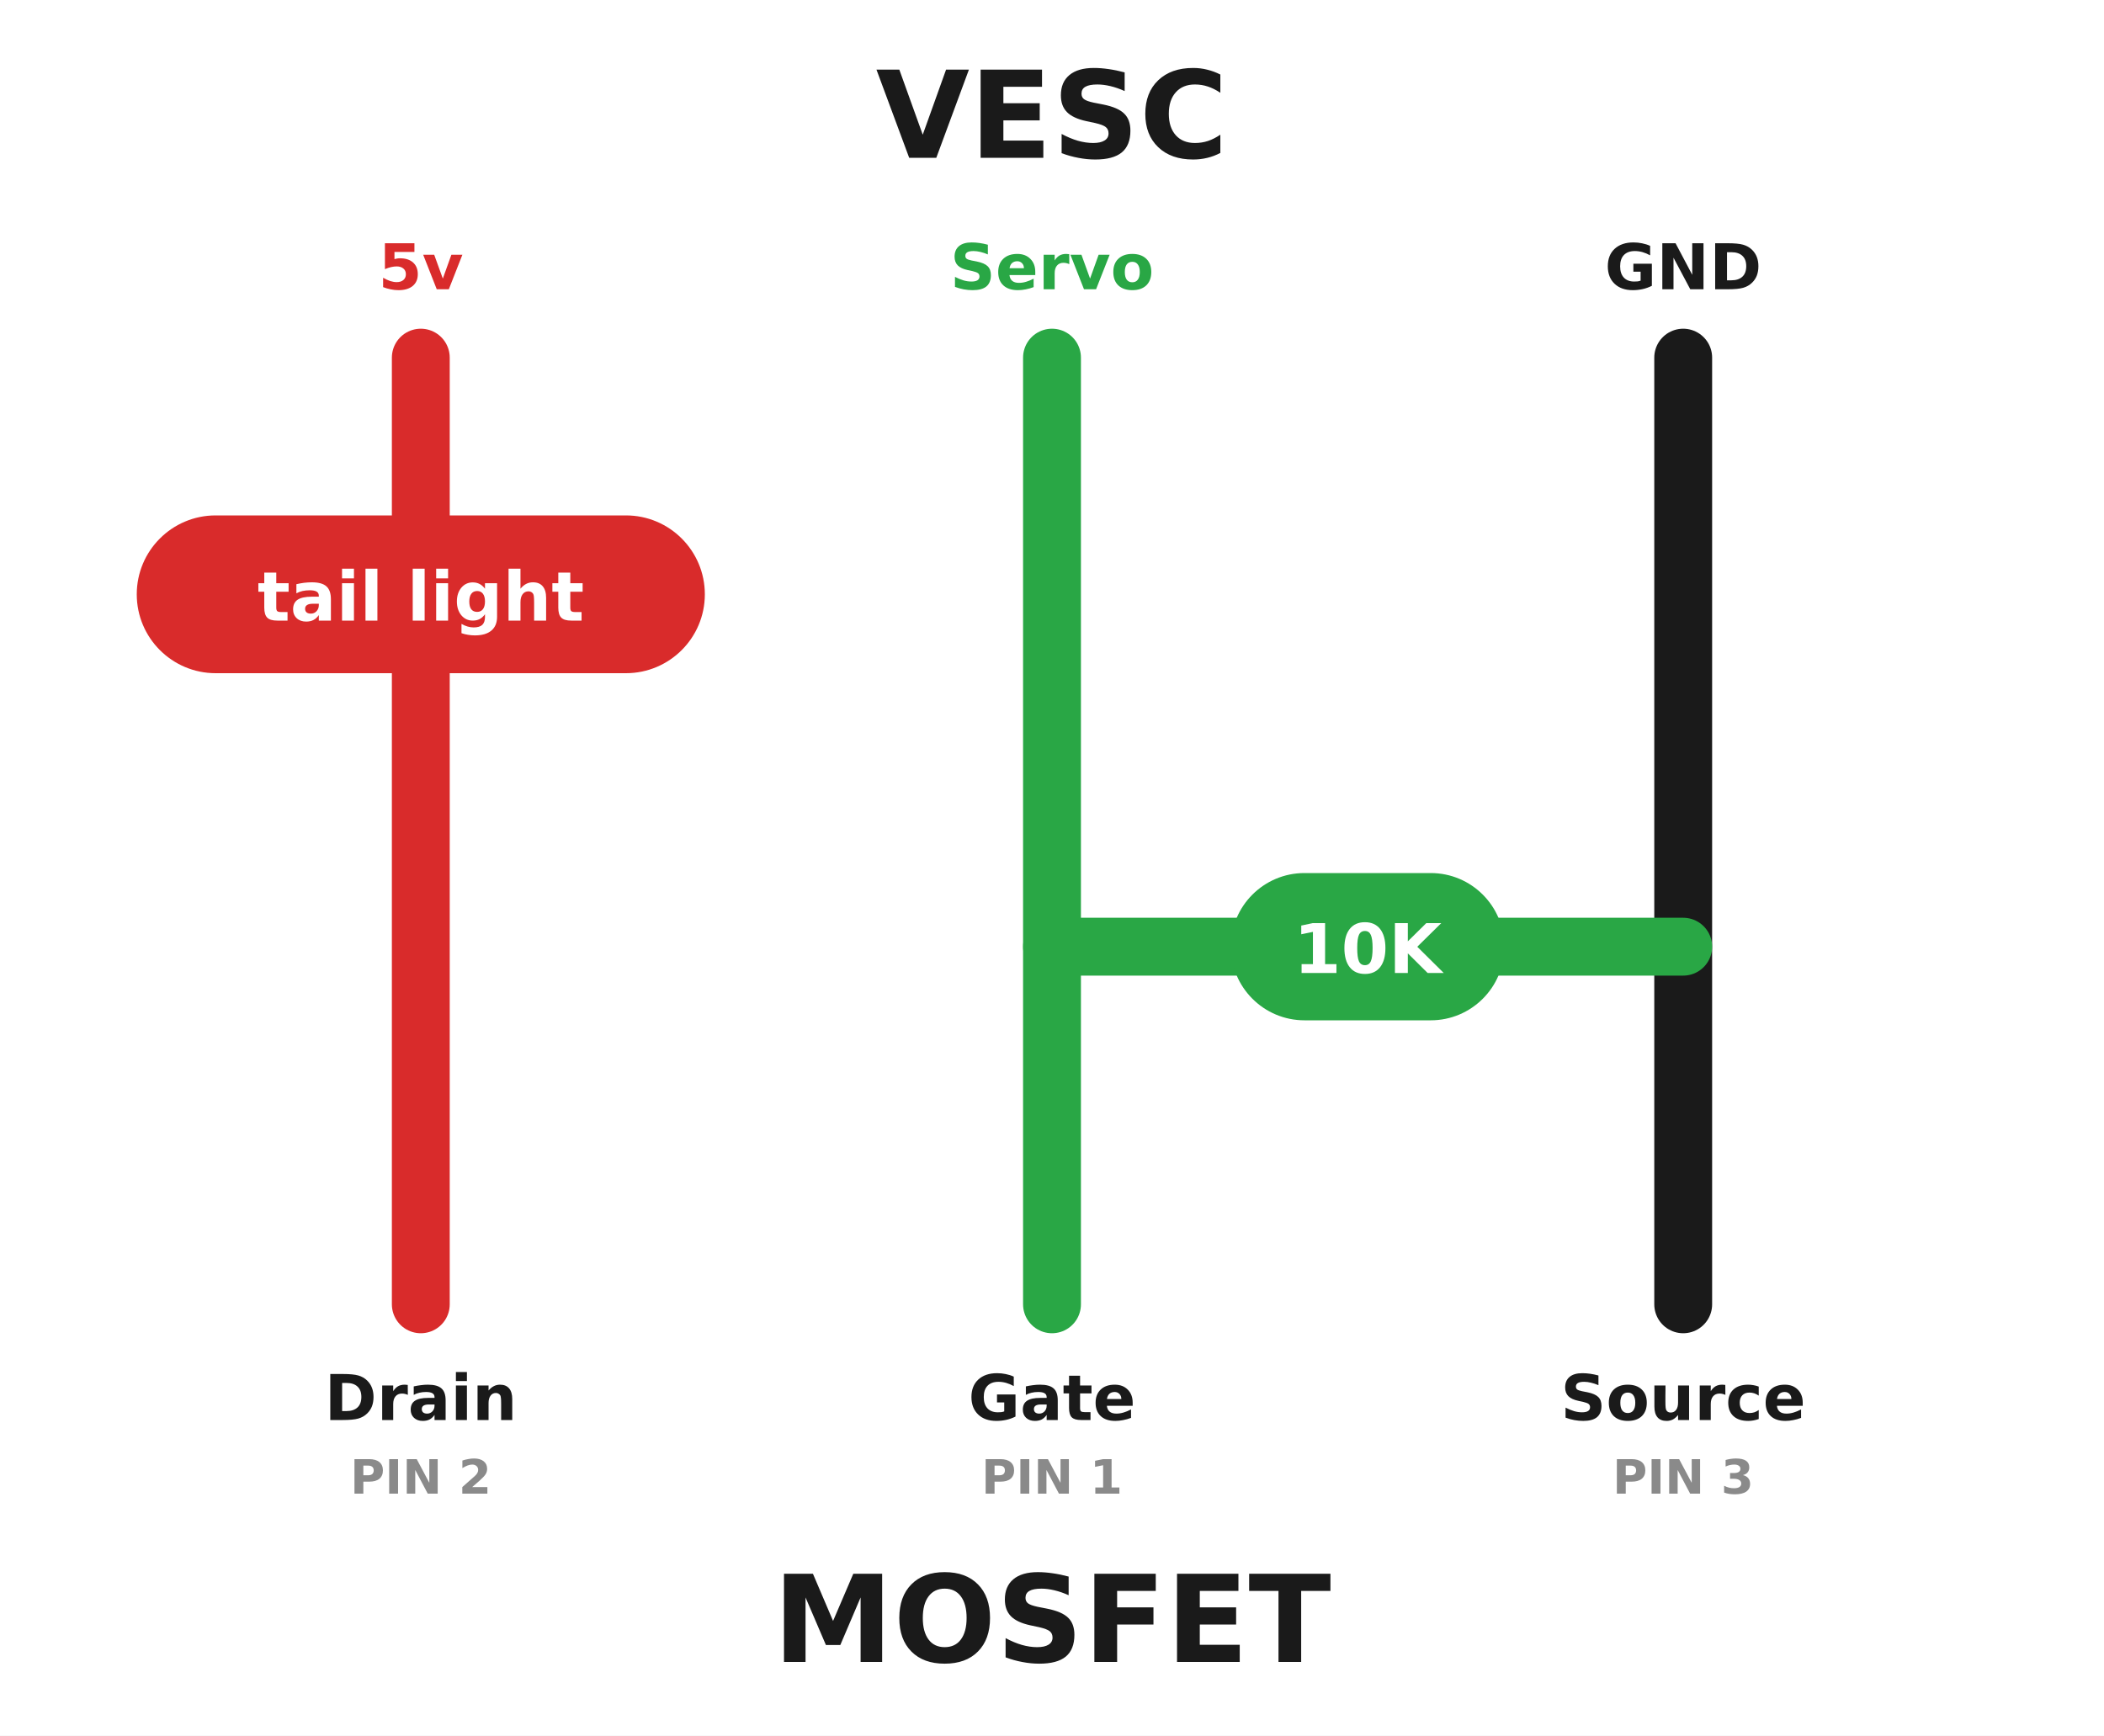
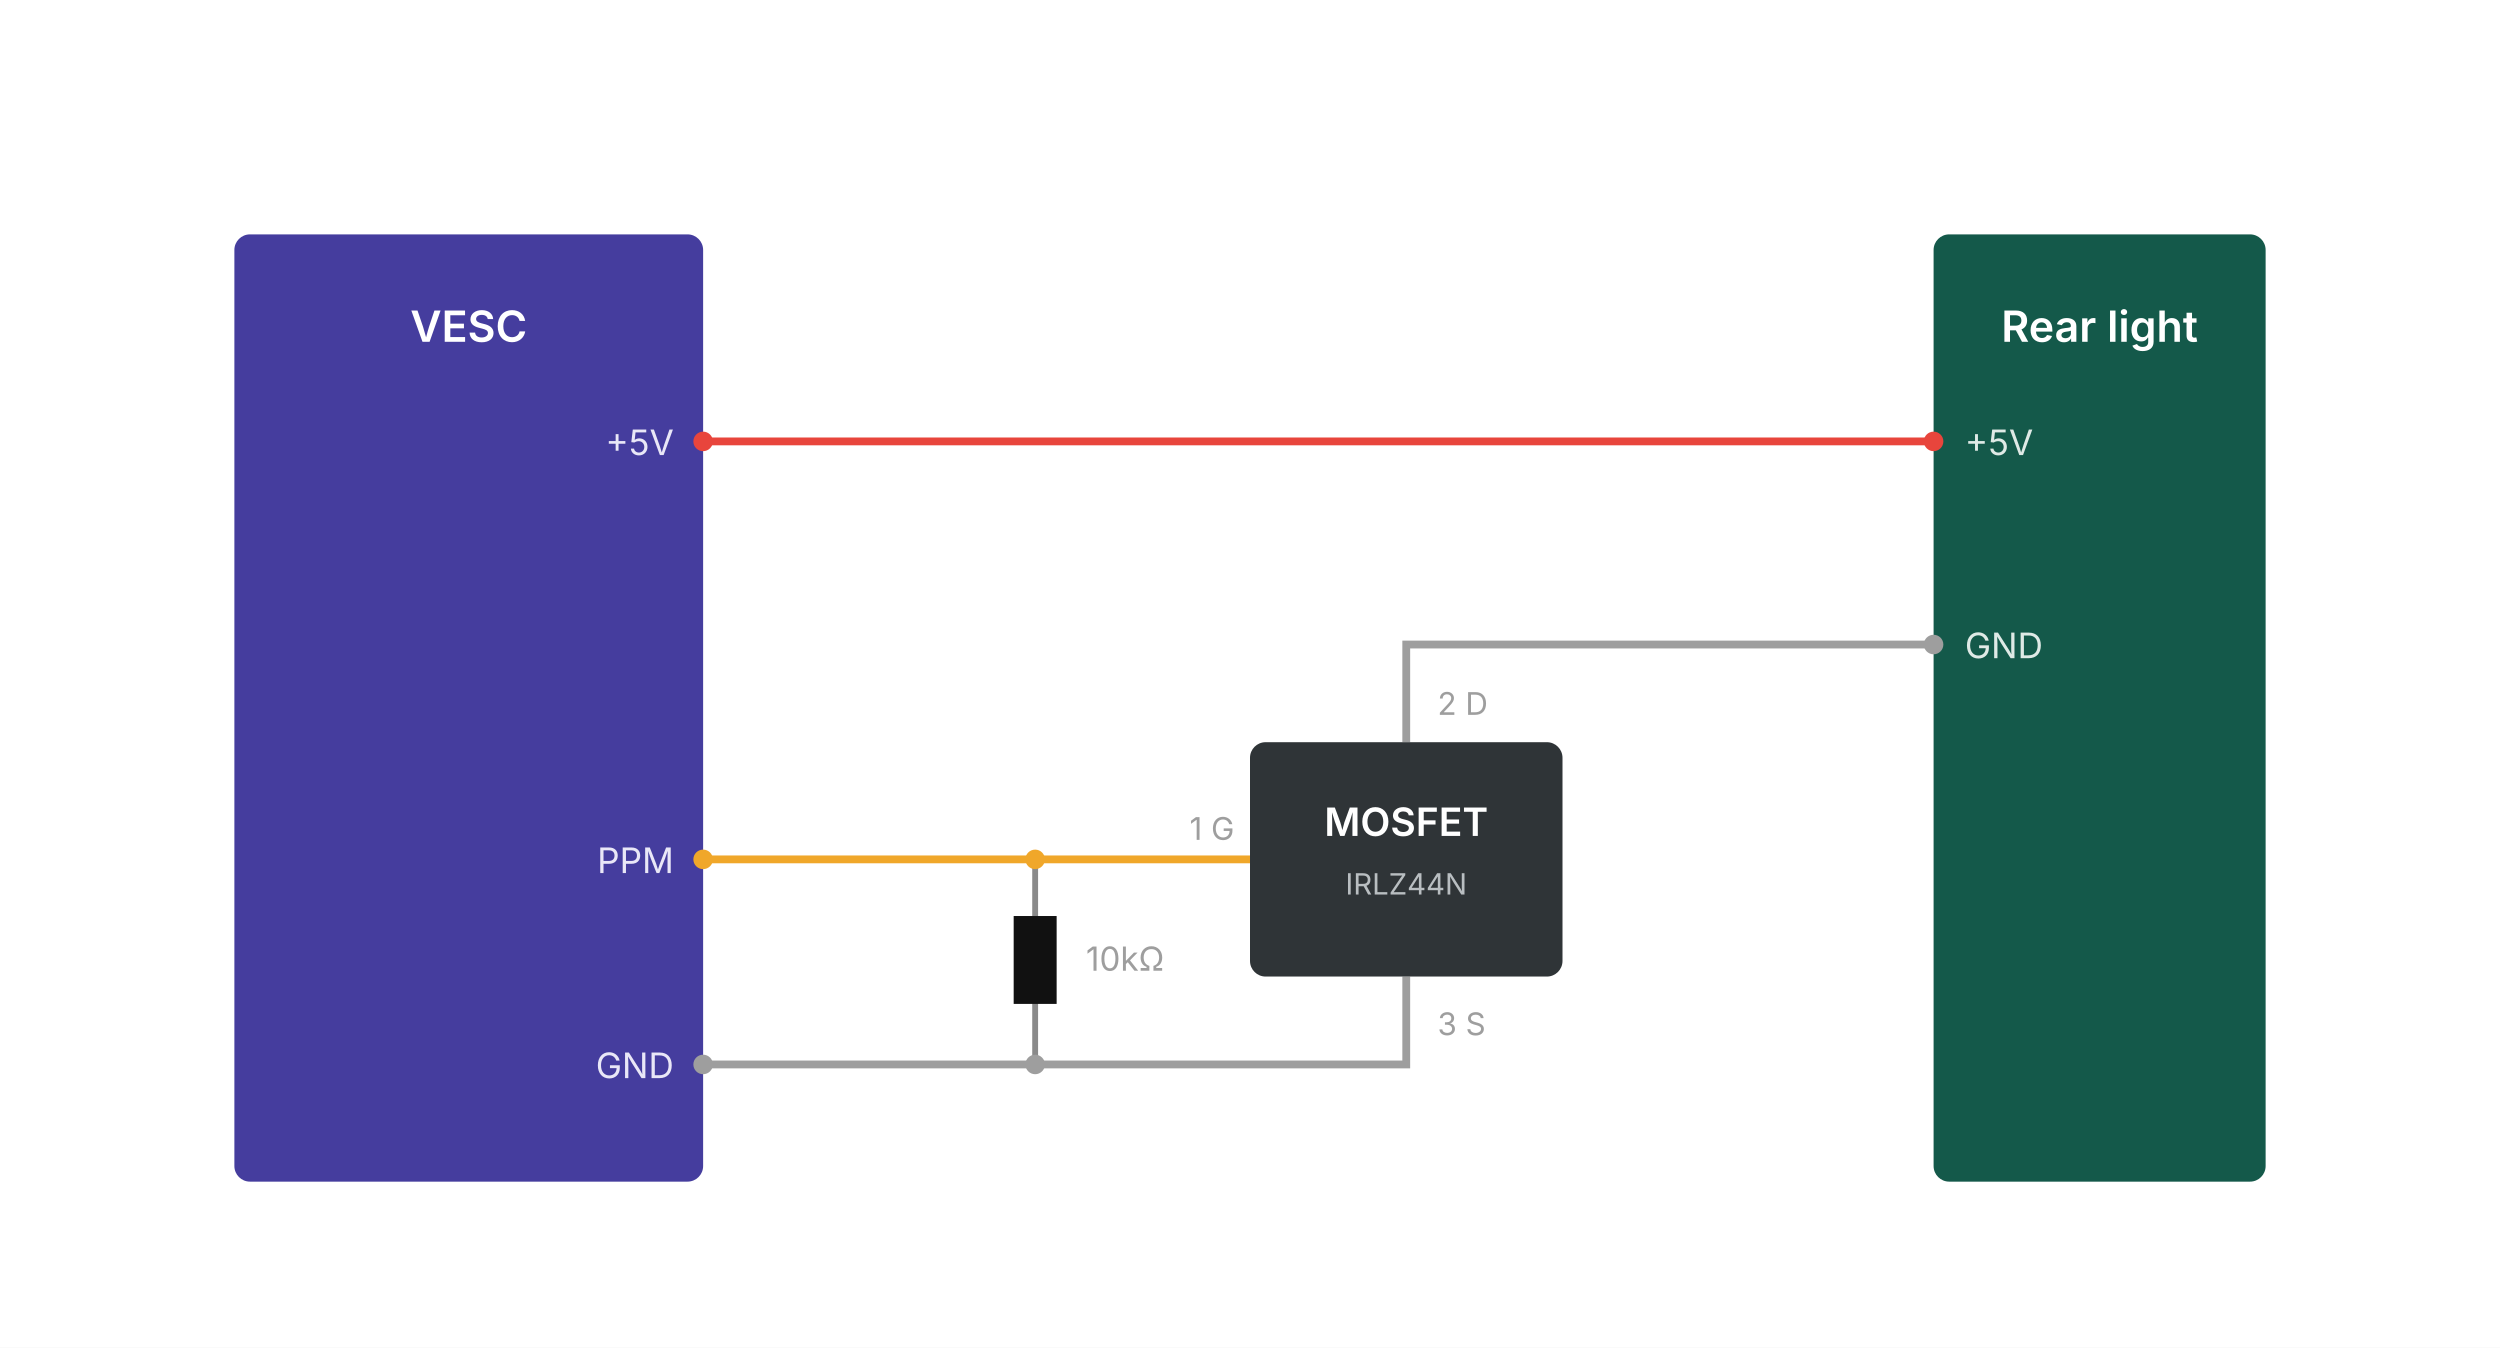
- <svg xmlns="http://www.w3.org/2000/svg" viewBox="0 0 400 330" width="400" height="330" font-family="Verdana, Geneva, DejaVu Sans, sans-serif">
-   <rect x="0" y="0" width="400" height="330" fill="#ffffff" />
-   <text x="200" y="30" text-anchor="middle" font-size="23" font-weight="700" fill="#1a1a1a">VESC</text>
-   <g font-size="12" font-weight="700" text-anchor="middle">
-     <text x="80" y="55" fill="#d92b2b">5v</text>
-     <text x="200" y="55" fill="#29a745">Servo</text>
-     <text x="320" y="55" fill="#1a1a1a">GND</text>
+ <svg xmlns="http://www.w3.org/2000/svg" viewBox="0 0 1280 690" width="1280" height="690" font-family="Inter, Roboto, system-ui, -apple-system, 'Segoe UI', Helvetica, Arial, sans-serif">
+   <rect x="0" y="0" width="1280" height="690" fill="#ffffff" />
+   <g stroke-width="4" fill="none">
+     <path d="M360 226 L990 226" stroke="#e8453c" />
+     <path d="M990 330 L720 330 L720 380" stroke="#9e9e9e" />
+     <path d="M360 440 L640 440" stroke="#f0a72a" />
+     <path d="M720 500 L720 545 L360 545" stroke="#9e9e9e" />
  </g>
-   <g stroke-linecap="round" stroke-width="11" fill="none">
-     <path d="M80 68 L80 248" stroke="#d92b2b" />
-     <path d="M200 68 L200 248" stroke="#29a745" />
-     <path d="M320 68 L320 248" stroke="#1a1a1a" />
-     <path d="M200 180 L320 180" stroke="#29a745" />
+   <g stroke-width="3" fill="none" stroke="#8a8a8a">
+     <path d="M530 440 L530 469" />
+     <path d="M530 491 L530 545" />
  </g>
-   <rect x="26" y="98" width="108" height="30" rx="15" fill="#d92b2b" />
-   <text x="80" y="118" text-anchor="middle" font-size="13" font-weight="700" fill="#ffffff">tail light</text>
-   <rect x="234" y="166" width="52" height="28" rx="14" fill="#29a745" />
-   <text x="260" y="185" text-anchor="middle" font-size="13" font-weight="700" fill="#ffffff">10K</text>
-   <g text-anchor="middle">
-     <text x="80" y="270" font-size="12" font-weight="700" fill="#1a1a1a">Drain</text>
-     <text x="80" y="284" font-size="9" font-weight="700" fill="#8a8a8a">PIN 2</text>
-     <text x="200" y="270" font-size="12" font-weight="700" fill="#1a1a1a">Gate</text>
-     <text x="200" y="284" font-size="9" font-weight="700" fill="#8a8a8a">PIN 1</text>
-     <text x="320" y="270" font-size="12" font-weight="700" fill="#1a1a1a">Source</text>
-     <text x="320" y="284" font-size="9" font-weight="700" fill="#8a8a8a">PIN 3</text>
+   <rect x="519" y="469" width="22" height="45" fill="#111111" />
+   <text x="556" y="497" font-size="17" fill="#9e9e9e">10kΩ</text>
+   <circle cx="530" cy="440" r="5" fill="#f0a72a" />
+   <circle cx="530" cy="545" r="5" fill="#9e9e9e" />
+   <rect x="640" y="380" width="160" height="120" rx="8" fill="#2f3437" />
+   <text x="720" y="428" text-anchor="middle" font-size="20" font-weight="600" fill="#ffffff">MOSFET</text>
+   <text x="720" y="458" text-anchor="middle" font-size="15" fill="#b9bec1">IRLZ44N</text>
+   <g font-size="16" fill="#9e9e9e">
+     <text x="632" y="430" text-anchor="end">1 G</text>
+     <text x="736" y="366">2 D</text>
+     <text x="736" y="530">3 S</text>
  </g>
-   <text x="200" y="316" text-anchor="middle" font-size="23" font-weight="700" fill="#1a1a1a">MOSFET</text>
+   <rect x="120" y="120" width="240" height="485" rx="8" fill="#453d9e" />
+   <text x="240" y="175" text-anchor="middle" font-size="22" font-weight="600" fill="#ffffff">VESC</text>
+   <g font-size="18" text-anchor="end" fill="#e9e7f7">
+     <text x="345" y="233">+5V</text>
+     <text x="345" y="447">PPM</text>
+     <text x="345" y="552">GND</text>
+   </g>
+   <rect x="990" y="120" width="170" height="485" rx="8" fill="#14594a" />
+   <text x="1075" y="175" text-anchor="middle" font-size="22" font-weight="600" fill="#ffffff">Rear light</text>
+   <g font-size="18" fill="#dfeae6">
+     <text x="1006" y="233">+5V</text>
+     <text x="1006" y="337">GND</text>
+   </g>
+   <g>
+     <circle cx="360" cy="226" r="5" fill="#e8453c" />
+     <circle cx="360" cy="440" r="5" fill="#f0a72a" />
+     <circle cx="360" cy="545" r="5" fill="#9e9e9e" />
+     <circle cx="990" cy="226" r="5" fill="#e8453c" />
+     <circle cx="990" cy="330" r="5" fill="#9e9e9e" />
+   </g>
</svg>
